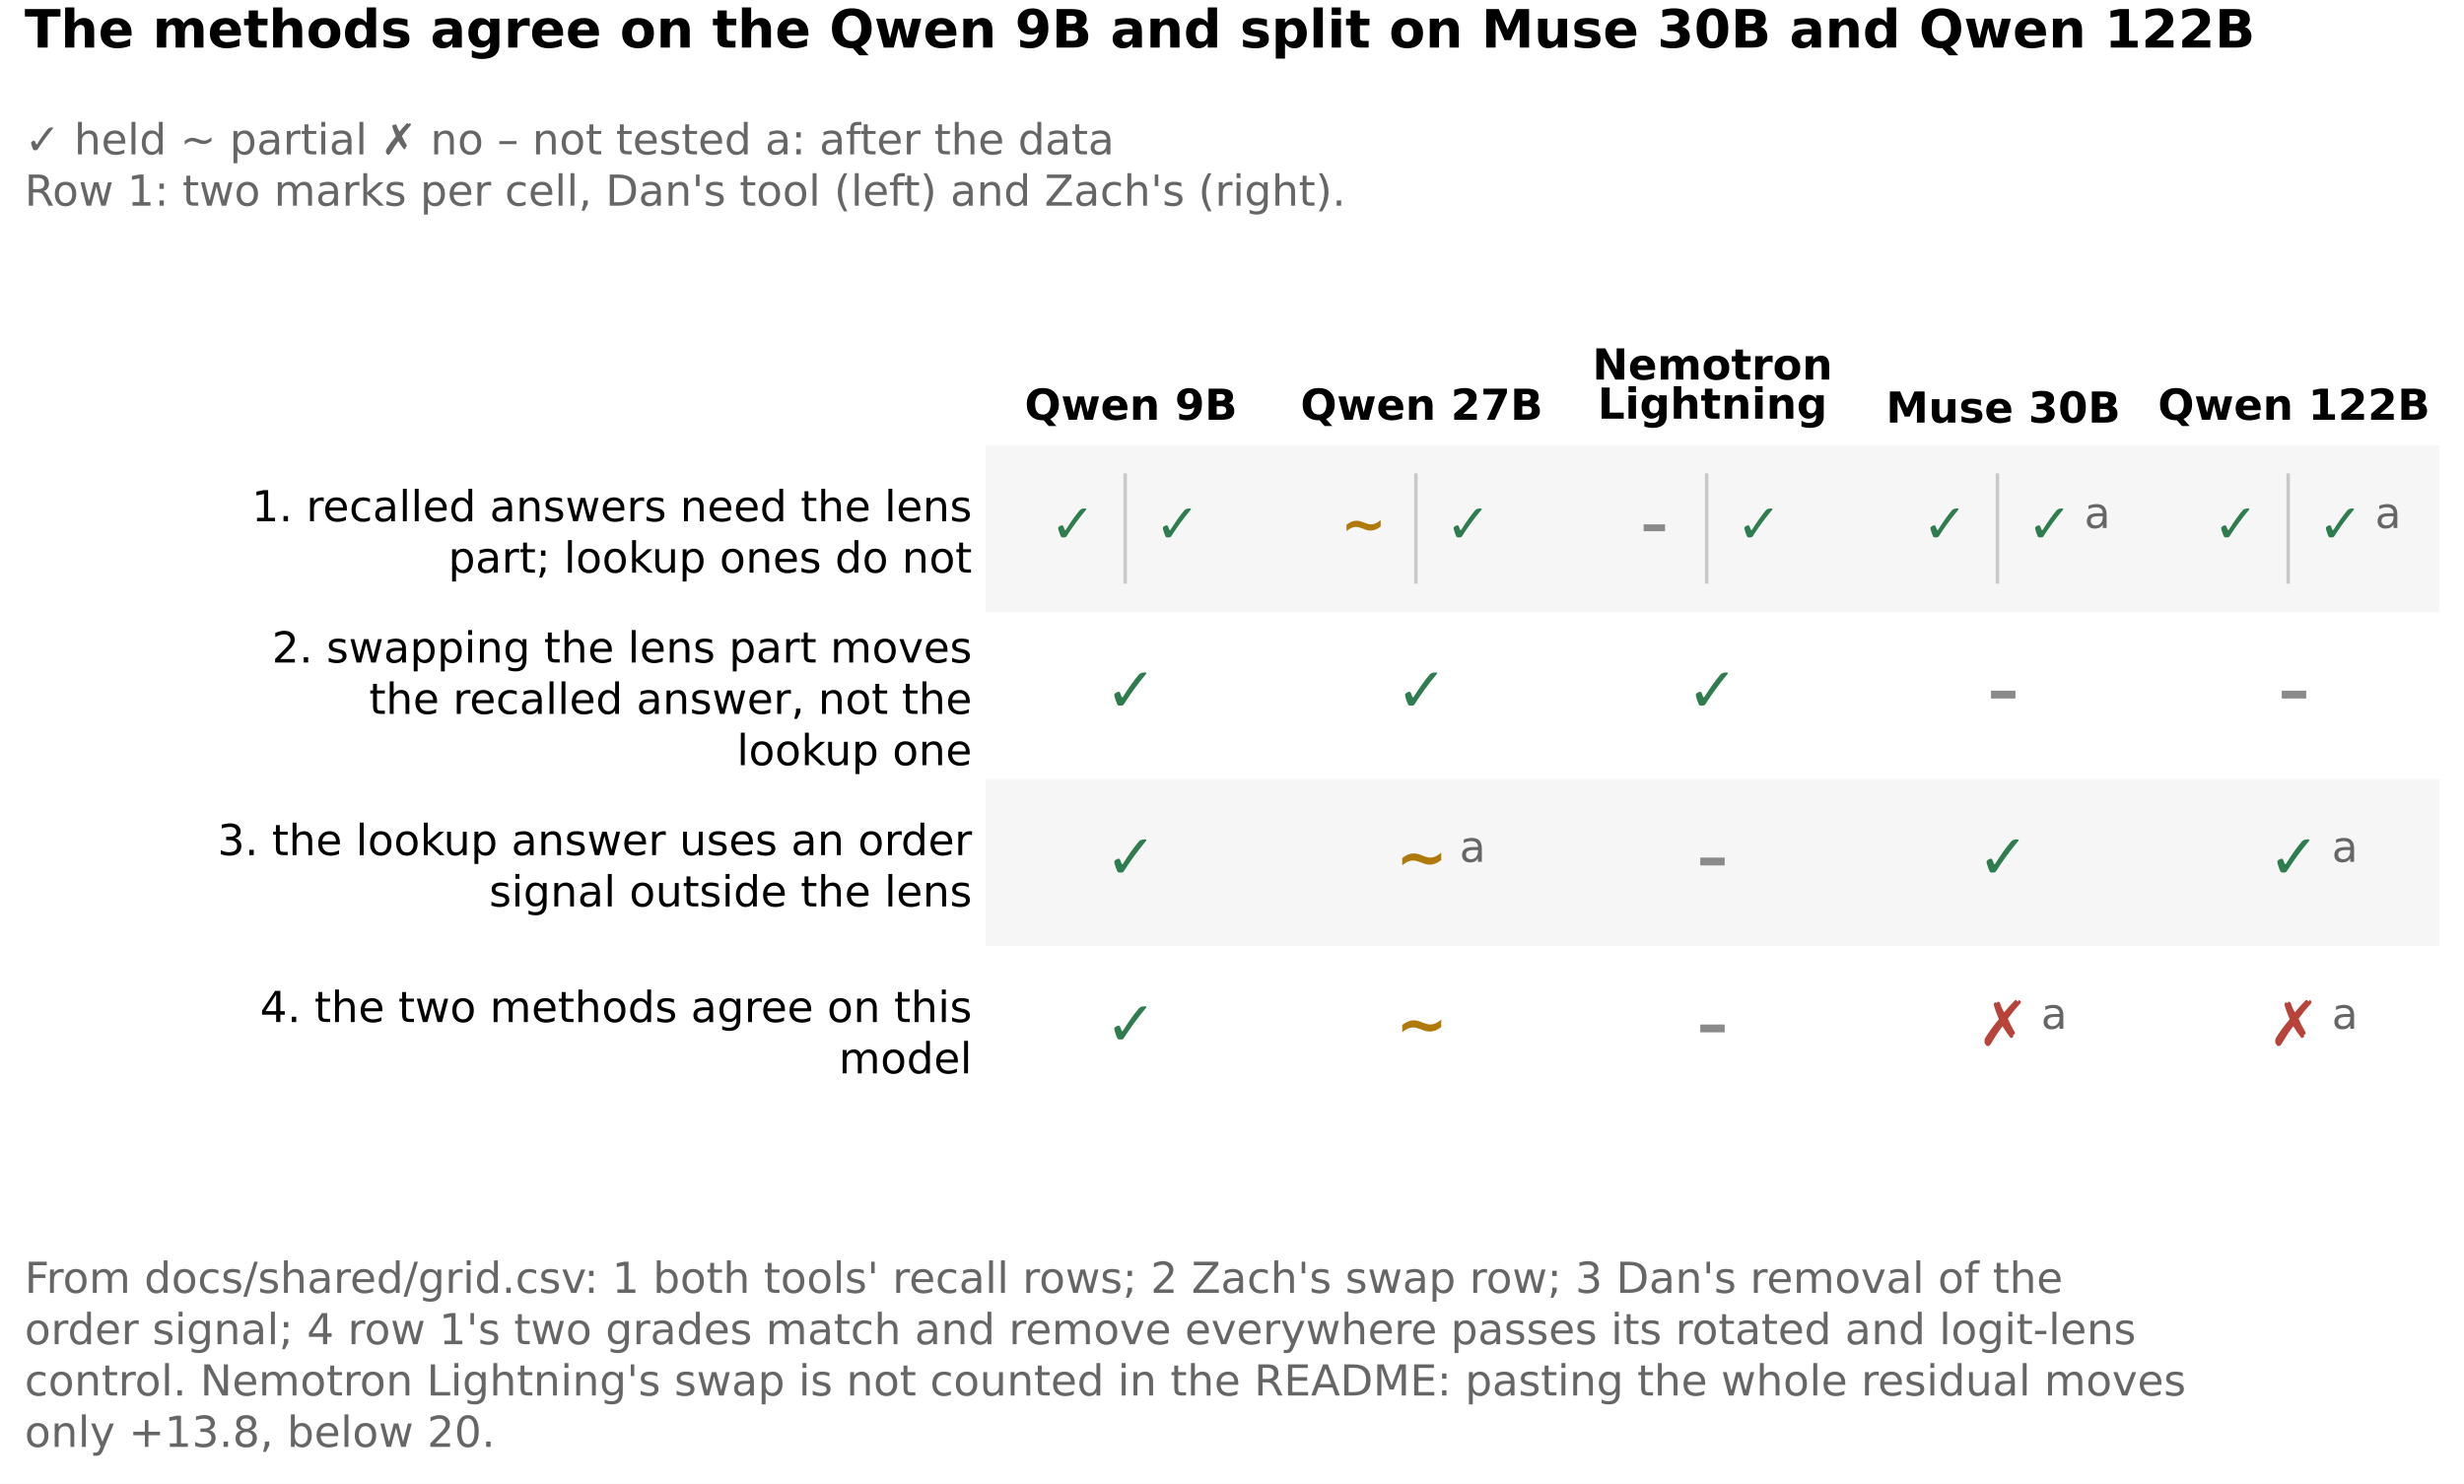
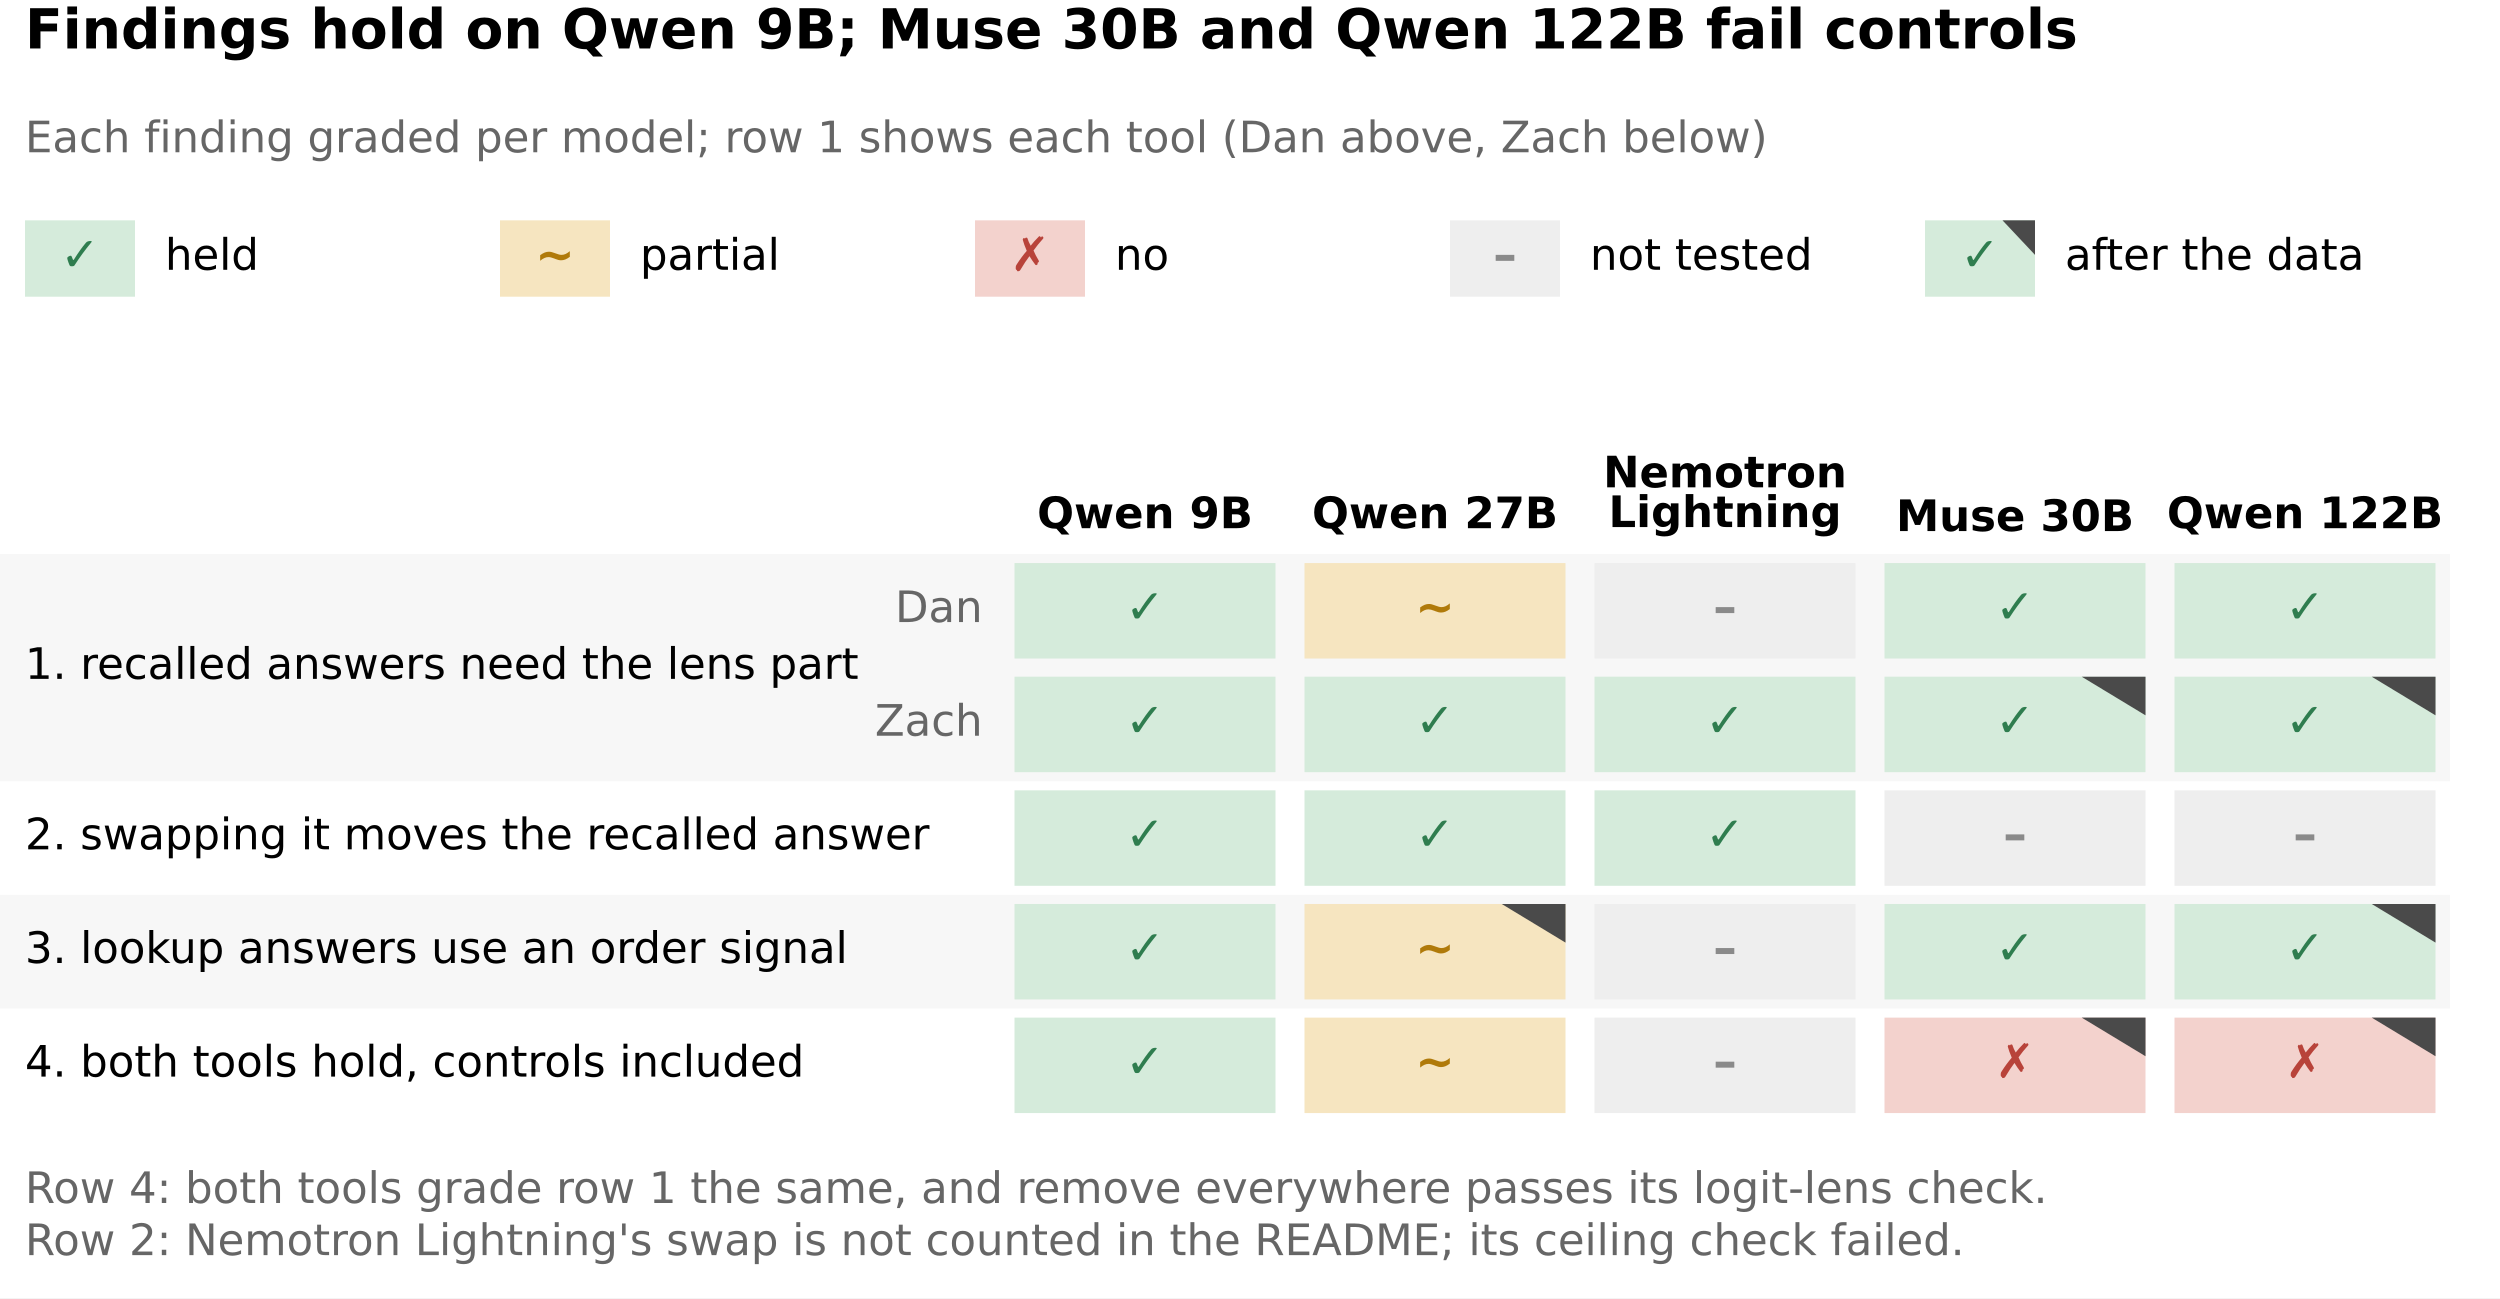
- <svg xmlns="http://www.w3.org/2000/svg" width="633.6pt" height="381.6pt" viewBox="0 0 633.6 381.6" version="1.1">
+ <svg xmlns="http://www.w3.org/2000/svg" width="633.6pt" height="329.04pt" viewBox="0 0 633.6 329.04" version="1.1">
  <defs>
    <style type="text/css">*{stroke-linejoin: round; stroke-linecap: butt}</style>
  </defs>
  <g id="figure_1">
    <g id="patch_1">
-       <path d="M 0 381.6  L 633.6 381.6  L 633.6 0  L 0 0  z " style="fill: #ffffff" />
+       <path d="M 0 329.04  L 633.6 329.04  L 633.6 0  L 0 0  z " style="fill: #ffffff" />
    </g>
    <g id="axes_1">
      <g id="patch_2">
-         <path d="M 253.44 286.2  L 627.264 286.2  L 627.264 114.48  L 253.44 114.48  z " style="fill: #ffffff" />
+         <path d="M -1216.512 140.4  L 620.928 140.4  L 620.928 198  L -1216.512 198  z " style="fill: #f7f7f7" />
      </g>
      <g id="patch_3">
-         <path d="M 253.44 114.48  L 627.264 114.48  L 627.264 157.41  L 253.44 157.41  z " clip-path="url(#p08d498c665)" style="fill: #f6f6f6" />
+         <path d="M -1216.512 226.8  L 620.928 226.8  L 620.928 255.6  L -1216.512 255.6  z " style="fill: #f7f7f7" />
      </g>
      <g id="patch_4">
-         <path d="M 253.44 200.34  L 627.264 200.34  L 627.264 243.27  L 253.44 243.27  z " clip-path="url(#p08d498c665)" style="fill: #f6f6f6" />
-       </g>
-       <g id="matplotlib.axis_1" />
-       <g id="matplotlib.axis_2">
-         <g id="ytick_1">
-           <g id="line2d_1" />
-           <g id="text_1">
-             <text style="font-size: 11px; font-family: 'DejaVu Sans'" transform="translate(64.73609 134.0732)">1. recalled answers need the lens</text>
-             <text style="font-size: 11px; font-family: 'DejaVu Sans'" transform="translate(115.2605 147.2762)">part; lookup ones do not</text>
-           </g>
-         </g>
-         <g id="ytick_2">
-           <g id="line2d_2" />
-           <g id="text_2">
-             <text style="font-size: 11px; font-family: 'DejaVu Sans'" transform="translate(69.93016 170.4017)">2. swapping the lens part moves</text>
-             <text style="font-size: 11px; font-family: 'DejaVu Sans'" transform="translate(94.91219 183.6047)">the recalled answer, not the</text>
-             <text style="font-size: 11px; font-family: 'DejaVu Sans'" transform="translate(189.4709 196.8077)">lookup one</text>
-           </g>
-         </g>
-         <g id="ytick_3">
-           <g id="line2d_3" />
-           <g id="text_3">
-             <text style="font-size: 11px; font-family: 'DejaVu Sans'" transform="translate(55.93953 219.9332)">3. the lookup answer uses an order</text>
-             <text style="font-size: 11px; font-family: 'DejaVu Sans'" transform="translate(125.7844 233.1362)">signal outside the lens</text>
-           </g>
-         </g>
-         <g id="ytick_4">
-           <g id="line2d_4" />
-           <g id="text_4">
-             <text style="font-size: 11px; font-family: 'DejaVu Sans'" transform="translate(66.85531 262.8632)">4. the two methods agree on this</text>
-             <text style="font-size: 11px; font-family: 'DejaVu Sans'" transform="translate(215.687 276.0662)">model</text>
-           </g>
-         </g>
-       </g>
-       <g id="line2d_5">
-         <path d="M 289.327 122.207  L 289.327 149.683  " clip-path="url(#p08d498c665)" style="fill: none; stroke: #c8c8c8; stroke-width: 0.9; stroke-linecap: square" />
-       </g>
-       <g id="line2d_6">
-         <path d="M 364.092 122.207  L 364.092 149.683  " clip-path="url(#p08d498c665)" style="fill: none; stroke: #c8c8c8; stroke-width: 0.9; stroke-linecap: square" />
-       </g>
-       <g id="line2d_7">
-         <path d="M 438.857 122.207  L 438.857 149.683  " clip-path="url(#p08d498c665)" style="fill: none; stroke: #c8c8c8; stroke-width: 0.9; stroke-linecap: square" />
-       </g>
-       <g id="line2d_8">
-         <path d="M 513.622 122.207  L 513.622 149.683  " clip-path="url(#p08d498c665)" style="fill: none; stroke: #c8c8c8; stroke-width: 0.9; stroke-linecap: square" />
-       </g>
-       <g id="line2d_9">
-         <path d="M 588.386 122.207  L 588.386 149.683  " clip-path="url(#p08d498c665)" style="fill: none; stroke: #c8c8c8; stroke-width: 0.9; stroke-linecap: square" />
+         <path d="M 257.115 142.704  L 323.263 142.704  L 323.263 166.896  L 257.115 166.896  z " clip-path="url(#pf78556045a)" style="fill: #d5ebdb" />
+       </g>
+       <g id="patch_5">
+         <path d="M 330.612 142.704  L 396.76 142.704  L 396.76 166.896  L 330.612 166.896  z " clip-path="url(#pf78556045a)" style="fill: #f6e5c0" />
+       </g>
+       <g id="patch_6">
+         <path d="M 404.11 142.704  L 470.258 142.704  L 470.258 166.896  L 404.11 166.896  z " clip-path="url(#pf78556045a)" style="fill: #eeeeee" />
+       </g>
+       <g id="patch_7">
+         <path d="M 477.608 142.704  L 543.756 142.704  L 543.756 166.896  L 477.608 166.896  z " clip-path="url(#pf78556045a)" style="fill: #d5ebdb" />
+       </g>
+       <g id="patch_8">
+         <path d="M 551.105 142.704  L 617.253 142.704  L 617.253 166.896  L 551.105 166.896  z " clip-path="url(#pf78556045a)" style="fill: #d5ebdb" />
+       </g>
+       <g id="patch_9">
+         <path d="M 257.115 171.504  L 323.263 171.504  L 323.263 195.696  L 257.115 195.696  z " clip-path="url(#pf78556045a)" style="fill: #d5ebdb" />
+       </g>
+       <g id="patch_10">
+         <path d="M 330.612 171.504  L 396.76 171.504  L 396.76 195.696  L 330.612 195.696  z " clip-path="url(#pf78556045a)" style="fill: #d5ebdb" />
+       </g>
+       <g id="patch_11">
+         <path d="M 404.11 171.504  L 470.258 171.504  L 470.258 195.696  L 404.11 195.696  z " clip-path="url(#pf78556045a)" style="fill: #d5ebdb" />
+       </g>
+       <g id="patch_12">
+         <path d="M 477.608 171.504  L 543.756 171.504  L 543.756 195.696  L 477.608 195.696  z " clip-path="url(#pf78556045a)" style="fill: #d5ebdb" />
+       </g>
+       <g id="patch_13">
+         <path d="M 551.105 171.504  L 617.253 171.504  L 617.253 195.696  L 551.105 195.696  z " clip-path="url(#pf78556045a)" style="fill: #d5ebdb" />
+       </g>
+       <g id="patch_14">
+         <path d="M 257.115 200.304  L 323.263 200.304  L 323.263 224.496  L 257.115 224.496  z " clip-path="url(#pf78556045a)" style="fill: #d5ebdb" />
+       </g>
+       <g id="patch_15">
+         <path d="M 330.612 200.304  L 396.76 200.304  L 396.76 224.496  L 330.612 224.496  z " clip-path="url(#pf78556045a)" style="fill: #d5ebdb" />
+       </g>
+       <g id="patch_16">
+         <path d="M 404.11 200.304  L 470.258 200.304  L 470.258 224.496  L 404.11 224.496  z " clip-path="url(#pf78556045a)" style="fill: #d5ebdb" />
+       </g>
+       <g id="patch_17">
+         <path d="M 477.608 200.304  L 543.756 200.304  L 543.756 224.496  L 477.608 224.496  z " clip-path="url(#pf78556045a)" style="fill: #eeeeee" />
+       </g>
+       <g id="patch_18">
+         <path d="M 551.105 200.304  L 617.253 200.304  L 617.253 224.496  L 551.105 224.496  z " clip-path="url(#pf78556045a)" style="fill: #eeeeee" />
+       </g>
+       <g id="patch_19">
+         <path d="M 257.115 229.104  L 323.263 229.104  L 323.263 253.296  L 257.115 253.296  z " clip-path="url(#pf78556045a)" style="fill: #d5ebdb" />
+       </g>
+       <g id="patch_20">
+         <path d="M 330.612 229.104  L 396.76 229.104  L 396.76 253.296  L 330.612 253.296  z " clip-path="url(#pf78556045a)" style="fill: #f6e5c0" />
+       </g>
+       <g id="patch_21">
+         <path d="M 404.11 229.104  L 470.258 229.104  L 470.258 253.296  L 404.11 253.296  z " clip-path="url(#pf78556045a)" style="fill: #eeeeee" />
+       </g>
+       <g id="patch_22">
+         <path d="M 477.608 229.104  L 543.756 229.104  L 543.756 253.296  L 477.608 253.296  z " clip-path="url(#pf78556045a)" style="fill: #d5ebdb" />
+       </g>
+       <g id="patch_23">
+         <path d="M 551.105 229.104  L 617.253 229.104  L 617.253 253.296  L 551.105 253.296  z " clip-path="url(#pf78556045a)" style="fill: #d5ebdb" />
+       </g>
+       <g id="patch_24">
+         <path d="M 257.115 257.904  L 323.263 257.904  L 323.263 282.096  L 257.115 282.096  z " clip-path="url(#pf78556045a)" style="fill: #d5ebdb" />
+       </g>
+       <g id="patch_25">
+         <path d="M 330.612 257.904  L 396.76 257.904  L 396.76 282.096  L 330.612 282.096  z " clip-path="url(#pf78556045a)" style="fill: #f6e5c0" />
+       </g>
+       <g id="patch_26">
+         <path d="M 404.11 257.904  L 470.258 257.904  L 470.258 282.096  L 404.11 282.096  z " clip-path="url(#pf78556045a)" style="fill: #eeeeee" />
+       </g>
+       <g id="patch_27">
+         <path d="M 477.608 257.904  L 543.756 257.904  L 543.756 282.096  L 477.608 282.096  z " clip-path="url(#pf78556045a)" style="fill: #f3d2cd" />
+       </g>
+       <g id="patch_28">
+         <path d="M 551.105 257.904  L 617.253 257.904  L 617.253 282.096  L 551.105 282.096  z " clip-path="url(#pf78556045a)" style="fill: #f3d2cd" />
+       </g>
+       <g id="text_1">
+         <text style="font-weight: 700; font-size: 11px; font-family: 'DejaVu Sans'; text-anchor: middle" x="290.189" y="133.859" transform="rotate(-0 290.1888 133.8594)">Qwen 9B</text>
+       </g>
+       <g id="text_2">
+         <text style="font-weight: 700; font-size: 11px; font-family: 'DejaVu Sans'; text-anchor: middle" x="363.686" y="133.859" transform="rotate(-0 363.6864 133.8594)">Qwen 27B</text>
+       </g>
+       <g id="text_3">
+         <text style="font-weight: 700; font-size: 11px; font-family: 'DejaVu Sans'" transform="translate(406.3058 123.5116)">Nemotron</text>
+         <text style="font-weight: 700; font-size: 11px; font-family: 'DejaVu Sans'" transform="translate(407.6602 133.5723)">Lightning</text>
+       </g>
+       <g id="text_4">
+         <text style="font-weight: 700; font-size: 11px; font-family: 'DejaVu Sans'; text-anchor: middle" x="510.682" y="134.584" transform="rotate(-0 510.6816 134.5838)">Muse 30B</text>
      </g>
      <g id="text_5">
-         <text style="font-weight: 700; font-size: 11px; font-family: 'DejaVu Sans'; text-anchor: middle" x="290.822" y="107.966" transform="rotate(-0 290.8224 107.9664)">Qwen 9B</text>
+         <text style="font-weight: 700; font-size: 11px; font-family: 'DejaVu Sans'; text-anchor: middle" x="584.179" y="133.859" transform="rotate(-0 584.1792 133.8594)">Qwen 122B</text>
      </g>
      <g id="text_6">
-         <text style="font-weight: 700; font-size: 14px; font-family: 'DejaVu Sans'; text-anchor: middle; fill: #2f7d4f" x="275.869" y="139.582" transform="rotate(-0 275.8694 139.5817)">✓</text>
+         <text style="font-size: 11px; font-family: 'DejaVu Sans'; text-anchor: start" x="6.336" y="172.058" transform="rotate(-0 6.336 172.0579)">1. recalled answers need the lens part</text>
      </g>
      <g id="text_7">
-         <text style="font-weight: 700; font-size: 14px; font-family: 'DejaVu Sans'; text-anchor: middle; fill: #2f7d4f" x="302.785" y="139.582" transform="rotate(-0 302.7848 139.5817)">✓</text>
+         <text style="font-size: 11px; font-family: 'DejaVu Sans'; text-anchor: end; fill: #666666" x="249.03" y="157.657" transform="rotate(-0 249.0301 157.6574)">Dan</text>
      </g>
      <g id="text_8">
-         <text style="font-weight: 700; font-size: 16px; font-family: 'DejaVu Sans'; text-anchor: middle; fill: #2f7d4f" x="290.822" y="183.031" transform="rotate(-0 290.8224 183.0312)">✓</text>
+         <text style="font-weight: 700; font-size: 12px; font-family: 'DejaVu Sans'; text-anchor: middle; fill: #2f7d4f" x="290.189" y="157.917" transform="rotate(-0 290.1888 157.9172)">✓</text>
      </g>
      <g id="text_9">
-         <text style="font-weight: 700; font-size: 16px; font-family: 'DejaVu Sans'; text-anchor: middle; fill: #2f7d4f" x="290.822" y="225.961" transform="rotate(-0 290.8224 225.9613)">✓</text>
+         <text style="font-weight: 700; font-size: 12px; font-family: 'DejaVu Sans'; text-anchor: middle; fill: #b07a0a" x="363.686" y="157.917" transform="rotate(-0 363.6864 157.9172)">~</text>
      </g>
      <g id="text_10">
-         <text style="font-weight: 700; font-size: 16px; font-family: 'DejaVu Sans'; text-anchor: middle; fill: #2f7d4f" x="290.822" y="268.891" transform="rotate(-0 290.8224 268.8913)">✓</text>
+         <text style="font-weight: 700; font-size: 12px; font-family: 'DejaVu Sans'; text-anchor: middle; fill: #8a8a8a" x="437.184" y="157.917" transform="rotate(-0 437.184 157.9172)">–</text>
      </g>
      <g id="text_11">
-         <text style="font-weight: 700; font-size: 11px; font-family: 'DejaVu Sans'; text-anchor: middle" x="365.587" y="107.966" transform="rotate(-0 365.5872 107.9664)">Qwen 27B</text>
+         <text style="font-weight: 700; font-size: 12px; font-family: 'DejaVu Sans'; text-anchor: middle; fill: #2f7d4f" x="510.682" y="157.917" transform="rotate(-0 510.6816 157.9172)">✓</text>
      </g>
      <g id="text_12">
-         <text style="font-weight: 700; font-size: 14px; font-family: 'DejaVu Sans'; text-anchor: middle; fill: #b07a0a" x="350.634" y="139.582" transform="rotate(-0 350.6342 139.5817)">~</text>
+         <text style="font-weight: 700; font-size: 12px; font-family: 'DejaVu Sans'; text-anchor: middle; fill: #2f7d4f" x="584.179" y="157.917" transform="rotate(-0 584.1792 157.9172)">✓</text>
      </g>
      <g id="text_13">
-         <text style="font-weight: 700; font-size: 14px; font-family: 'DejaVu Sans'; text-anchor: middle; fill: #2f7d4f" x="377.55" y="139.582" transform="rotate(-0 377.5496 139.5817)">✓</text>
+         <text style="font-size: 11px; font-family: 'DejaVu Sans'; text-anchor: end; fill: #666666" x="249.03" y="186.458" transform="rotate(-0 249.0301 186.4579)">Zach</text>
      </g>
      <g id="text_14">
-         <text style="font-weight: 700; font-size: 16px; font-family: 'DejaVu Sans'; text-anchor: middle; fill: #2f7d4f" x="365.587" y="183.031" transform="rotate(-0 365.5872 183.0312)">✓</text>
+         <text style="font-weight: 700; font-size: 12px; font-family: 'DejaVu Sans'; text-anchor: middle; fill: #2f7d4f" x="290.189" y="186.717" transform="rotate(-0 290.1888 186.7172)">✓</text>
      </g>
      <g id="text_15">
-         <text style="font-weight: 700; font-size: 16px; font-family: 'DejaVu Sans'; text-anchor: middle; fill: #b07a0a" x="365.587" y="225.961" transform="rotate(-0 365.5872 225.9613)">~</text>
+         <text style="font-weight: 700; font-size: 12px; font-family: 'DejaVu Sans'; text-anchor: middle; fill: #2f7d4f" x="363.686" y="186.717" transform="rotate(-0 363.6864 186.7172)">✓</text>
      </g>
      <g id="text_16">
-         <text style="font-size: 11px; font-family: 'DejaVu Sans'; text-anchor: start; fill: #666666" x="375.307" y="221.662" transform="rotate(-0 375.3072 221.6624)">a</text>
+         <text style="font-weight: 700; font-size: 12px; font-family: 'DejaVu Sans'; text-anchor: middle; fill: #2f7d4f" x="437.184" y="186.717" transform="rotate(-0 437.184 186.7172)">✓</text>
      </g>
      <g id="text_17">
-         <text style="font-weight: 700; font-size: 16px; font-family: 'DejaVu Sans'; text-anchor: middle; fill: #b07a0a" x="365.587" y="268.891" transform="rotate(-0 365.5872 268.8913)">~</text>
+         <text style="font-weight: 700; font-size: 12px; font-family: 'DejaVu Sans'; text-anchor: middle; fill: #2f7d4f" x="510.682" y="186.717" transform="rotate(-0 510.6816 186.7172)">✓</text>
+       </g>
+       <g id="patch_29">
+         <path d="M 543.756 171.504  L 527.586 171.504  L 543.756 181.296  z " clip-path="url(#pf78556045a)" style="fill: #4a4a4a" />
      </g>
      <g id="text_18">
-         <text style="font-weight: 700; font-size: 11px; font-family: 'DejaVu Sans'" transform="translate(409.4738 97.61864)">Nemotron</text>
-         <text style="font-weight: 700; font-size: 11px; font-family: 'DejaVu Sans'" transform="translate(410.8282 107.6793)">Lightning</text>
+         <text style="font-weight: 700; font-size: 12px; font-family: 'DejaVu Sans'; text-anchor: middle; fill: #2f7d4f" x="584.179" y="186.717" transform="rotate(-0 584.1792 186.7172)">✓</text>
+       </g>
+       <g id="patch_30">
+         <path d="M 617.253 171.504  L 601.084 171.504  L 617.253 181.296  z " clip-path="url(#pf78556045a)" style="fill: #4a4a4a" />
      </g>
      <g id="text_19">
-         <text style="font-weight: 700; font-size: 14px; font-family: 'DejaVu Sans'; text-anchor: middle; fill: #8a8a8a" x="425.399" y="139.582" transform="rotate(-0 425.399 139.5817)">–</text>
+         <text style="font-size: 11px; font-family: 'DejaVu Sans'; text-anchor: start" x="6.336" y="215.258" transform="rotate(-0 6.336 215.2579)">2. swapping it moves the recalled answer</text>
      </g>
      <g id="text_20">
-         <text style="font-weight: 700; font-size: 14px; font-family: 'DejaVu Sans'; text-anchor: middle; fill: #2f7d4f" x="452.314" y="139.582" transform="rotate(-0 452.3144 139.5817)">✓</text>
+         <text style="font-weight: 700; font-size: 12px; font-family: 'DejaVu Sans'; text-anchor: middle; fill: #2f7d4f" x="290.189" y="215.517" transform="rotate(-0 290.1888 215.5172)">✓</text>
      </g>
      <g id="text_21">
-         <text style="font-weight: 700; font-size: 16px; font-family: 'DejaVu Sans'; text-anchor: middle; fill: #2f7d4f" x="440.352" y="183.031" transform="rotate(-0 440.352 183.0312)">✓</text>
+         <text style="font-weight: 700; font-size: 12px; font-family: 'DejaVu Sans'; text-anchor: middle; fill: #2f7d4f" x="363.686" y="215.517" transform="rotate(-0 363.6864 215.5172)">✓</text>
      </g>
      <g id="text_22">
-         <text style="font-weight: 700; font-size: 16px; font-family: 'DejaVu Sans'; text-anchor: middle; fill: #8a8a8a" x="440.352" y="225.961" transform="rotate(-0 440.352 225.9613)">–</text>
+         <text style="font-weight: 700; font-size: 12px; font-family: 'DejaVu Sans'; text-anchor: middle; fill: #2f7d4f" x="437.184" y="215.517" transform="rotate(-0 437.184 215.5172)">✓</text>
      </g>
      <g id="text_23">
-         <text style="font-weight: 700; font-size: 16px; font-family: 'DejaVu Sans'; text-anchor: middle; fill: #8a8a8a" x="440.352" y="268.891" transform="rotate(-0 440.352 268.8913)">–</text>
+         <text style="font-weight: 700; font-size: 12px; font-family: 'DejaVu Sans'; text-anchor: middle; fill: #8a8a8a" x="510.682" y="215.517" transform="rotate(-0 510.6816 215.5172)">–</text>
      </g>
      <g id="text_24">
-         <text style="font-weight: 700; font-size: 11px; font-family: 'DejaVu Sans'; text-anchor: middle" x="515.117" y="108.691" transform="rotate(-0 515.1168 108.6908)">Muse 30B</text>
+         <text style="font-weight: 700; font-size: 12px; font-family: 'DejaVu Sans'; text-anchor: middle; fill: #8a8a8a" x="584.179" y="215.517" transform="rotate(-0 584.1792 215.5172)">–</text>
      </g>
      <g id="text_25">
-         <text style="font-weight: 700; font-size: 14px; font-family: 'DejaVu Sans'; text-anchor: middle; fill: #2f7d4f" x="500.164" y="139.582" transform="rotate(-0 500.1638 139.5817)">✓</text>
+         <text style="font-size: 11px; font-family: 'DejaVu Sans'; text-anchor: start" x="6.336" y="244.058" transform="rotate(-0 6.336 244.0579)">3. lookup answers use an order signal</text>
      </g>
      <g id="text_26">
-         <text style="font-weight: 700; font-size: 14px; font-family: 'DejaVu Sans'; text-anchor: middle; fill: #2f7d4f" x="527.079" y="139.582" transform="rotate(-0 527.0792 139.5817)">✓</text>
+         <text style="font-weight: 700; font-size: 12px; font-family: 'DejaVu Sans'; text-anchor: middle; fill: #2f7d4f" x="290.189" y="244.317" transform="rotate(-0 290.1888 244.3172)">✓</text>
      </g>
      <g id="text_27">
-         <text style="font-size: 11px; font-family: 'DejaVu Sans'; text-anchor: start; fill: #666666" x="535.959" y="135.802" transform="rotate(-0 535.9592 135.8024)">a</text>
+         <text style="font-weight: 700; font-size: 12px; font-family: 'DejaVu Sans'; text-anchor: middle; fill: #b07a0a" x="363.686" y="244.317" transform="rotate(-0 363.6864 244.3172)">~</text>
+       </g>
+       <g id="patch_31">
+         <path d="M 396.76 229.104  L 380.591 229.104  L 396.76 238.896  z " clip-path="url(#pf78556045a)" style="fill: #4a4a4a" />
      </g>
      <g id="text_28">
-         <text style="font-weight: 700; font-size: 16px; font-family: 'DejaVu Sans'; text-anchor: middle; fill: #8a8a8a" x="515.117" y="183.031" transform="rotate(-0 515.1168 183.0312)">–</text>
+         <text style="font-weight: 700; font-size: 12px; font-family: 'DejaVu Sans'; text-anchor: middle; fill: #8a8a8a" x="437.184" y="244.317" transform="rotate(-0 437.184 244.3172)">–</text>
      </g>
      <g id="text_29">
-         <text style="font-weight: 700; font-size: 16px; font-family: 'DejaVu Sans'; text-anchor: middle; fill: #2f7d4f" x="515.117" y="225.961" transform="rotate(-0 515.1168 225.9613)">✓</text>
+         <text style="font-weight: 700; font-size: 12px; font-family: 'DejaVu Sans'; text-anchor: middle; fill: #2f7d4f" x="510.682" y="244.317" transform="rotate(-0 510.6816 244.3172)">✓</text>
      </g>
      <g id="text_30">
-         <text style="font-weight: 700; font-size: 16px; font-family: 'DejaVu Sans'; text-anchor: middle; fill: #b8433a" x="515.117" y="268.891" transform="rotate(-0 515.1168 268.8913)">✗</text>
+         <text style="font-weight: 700; font-size: 12px; font-family: 'DejaVu Sans'; text-anchor: middle; fill: #2f7d4f" x="584.179" y="244.317" transform="rotate(-0 584.1792 244.3172)">✓</text>
+       </g>
+       <g id="patch_32">
+         <path d="M 617.253 229.104  L 601.084 229.104  L 617.253 238.896  z " clip-path="url(#pf78556045a)" style="fill: #4a4a4a" />
      </g>
      <g id="text_31">
-         <text style="font-size: 11px; font-family: 'DejaVu Sans'; text-anchor: start; fill: #666666" x="524.837" y="264.592" transform="rotate(-0 524.8368 264.5924)">a</text>
+         <text style="font-size: 11px; font-family: 'DejaVu Sans'; text-anchor: start" x="6.336" y="272.858" transform="rotate(-0 6.336 272.8579)">4. both tools hold, controls included</text>
      </g>
      <g id="text_32">
-         <text style="font-weight: 700; font-size: 11px; font-family: 'DejaVu Sans'; text-anchor: middle" x="589.882" y="107.966" transform="rotate(-0 589.8816 107.9664)">Qwen 122B</text>
+         <text style="font-weight: 700; font-size: 12px; font-family: 'DejaVu Sans'; text-anchor: middle; fill: #2f7d4f" x="290.189" y="273.117" transform="rotate(-0 290.1888 273.1172)">✓</text>
      </g>
      <g id="text_33">
-         <text style="font-weight: 700; font-size: 14px; font-family: 'DejaVu Sans'; text-anchor: middle; fill: #2f7d4f" x="574.929" y="139.582" transform="rotate(-0 574.9286 139.5817)">✓</text>
+         <text style="font-weight: 700; font-size: 12px; font-family: 'DejaVu Sans'; text-anchor: middle; fill: #b07a0a" x="363.686" y="273.117" transform="rotate(-0 363.6864 273.1172)">~</text>
      </g>
      <g id="text_34">
-         <text style="font-weight: 700; font-size: 14px; font-family: 'DejaVu Sans'; text-anchor: middle; fill: #2f7d4f" x="601.844" y="139.582" transform="rotate(-0 601.844 139.5817)">✓</text>
+         <text style="font-weight: 700; font-size: 12px; font-family: 'DejaVu Sans'; text-anchor: middle; fill: #8a8a8a" x="437.184" y="273.117" transform="rotate(-0 437.184 273.1172)">–</text>
      </g>
      <g id="text_35">
-         <text style="font-size: 11px; font-family: 'DejaVu Sans'; text-anchor: start; fill: #666666" x="610.724" y="135.802" transform="rotate(-0 610.724 135.8024)">a</text>
+         <text style="font-weight: 700; font-size: 12px; font-family: 'DejaVu Sans'; text-anchor: middle; fill: #b8433a" x="510.682" y="273.117" transform="rotate(-0 510.6816 273.1172)">✗</text>
+       </g>
+       <g id="patch_33">
+         <path d="M 543.756 257.904  L 527.586 257.904  L 543.756 267.696  z " clip-path="url(#pf78556045a)" style="fill: #4a4a4a" />
      </g>
      <g id="text_36">
-         <text style="font-weight: 700; font-size: 16px; font-family: 'DejaVu Sans'; text-anchor: middle; fill: #8a8a8a" x="589.882" y="183.031" transform="rotate(-0 589.8816 183.0312)">–</text>
+         <text style="font-weight: 700; font-size: 12px; font-family: 'DejaVu Sans'; text-anchor: middle; fill: #b8433a" x="584.179" y="273.117" transform="rotate(-0 584.1792 273.1172)">✗</text>
+       </g>
+       <g id="patch_34">
+         <path d="M 617.253 257.904  L 601.084 257.904  L 617.253 267.696  z " clip-path="url(#pf78556045a)" style="fill: #4a4a4a" />
+       </g>
+     </g>
+     <g id="axes_2">
+       <g id="patch_35">
+         <path d="M 6.336 75.197  L 34.214 75.197  L 34.214 55.843  L 6.336 55.843  z " clip-path="url(#p000f4e31e5)" style="fill: #d5ebdb" />
+       </g>
+       <g id="patch_36">
+         <path d="M 126.72 75.197  L 154.598 75.197  L 154.598 55.843  L 126.72 55.843  z " clip-path="url(#p000f4e31e5)" style="fill: #f6e5c0" />
+       </g>
+       <g id="patch_37">
+         <path d="M 247.104 75.197  L 274.982 75.197  L 274.982 55.843  L 247.104 55.843  z " clip-path="url(#p000f4e31e5)" style="fill: #f3d2cd" />
+       </g>
+       <g id="patch_38">
+         <path d="M 367.488 75.197  L 395.366 75.197  L 395.366 55.843  L 367.488 55.843  z " clip-path="url(#p000f4e31e5)" style="fill: #eeeeee" />
+       </g>
+       <g id="patch_39">
+         <path d="M 487.872 75.197  L 515.75 75.197  L 515.75 55.843  L 487.872 55.843  z " clip-path="url(#p000f4e31e5)" style="fill: #d5ebdb" />
      </g>
      <g id="text_37">
-         <text style="font-weight: 700; font-size: 16px; font-family: 'DejaVu Sans'; text-anchor: middle; fill: #2f7d4f" x="589.882" y="225.961" transform="rotate(-0 589.8816 225.9613)">✓</text>
+         <text style="font-weight: 700; font-size: 12px; font-family: 'DejaVu Sans'; text-anchor: middle; fill: #2f7d4f" x="20.275" y="68.637" transform="rotate(-0 20.2752 68.63719)">✓</text>
      </g>
      <g id="text_38">
-         <text style="font-size: 11px; font-family: 'DejaVu Sans'; text-anchor: start; fill: #666666" x="599.602" y="221.662" transform="rotate(-0 599.6016 221.6624)">a</text>
+         <text style="font-size: 11px; font-family: 'DejaVu Sans'; text-anchor: start" x="41.818" y="68.378" transform="rotate(-0 41.8176 68.37785)">held</text>
      </g>
      <g id="text_39">
-         <text style="font-weight: 700; font-size: 16px; font-family: 'DejaVu Sans'; text-anchor: middle; fill: #b8433a" x="589.882" y="268.891" transform="rotate(-0 589.8816 268.8913)">✗</text>
+         <text style="font-weight: 700; font-size: 12px; font-family: 'DejaVu Sans'; text-anchor: middle; fill: #b07a0a" x="140.659" y="68.637" transform="rotate(-0 140.6592 68.63719)">~</text>
      </g>
      <g id="text_40">
-         <text style="font-size: 11px; font-family: 'DejaVu Sans'; text-anchor: start; fill: #666666" x="599.602" y="264.592" transform="rotate(-0 599.6016 264.5924)">a</text>
-       </g>
-     </g>
-     <g id="text_41">
-       <text style="font-weight: 700; font-size: 13.588px; font-family: 'DejaVu Sans'; text-anchor: start" x="6.336" y="12.233" transform="rotate(-0 6.336 12.23294)">The methods agree on the Qwen 9B and split on Muse 30B and Qwen 122B</text>
-     </g>
-     <g id="text_42">
-       <text style="font-size: 11px; font-family: 'DejaVu Sans'; fill: #666666" transform="translate(6.336 39.69935)">✓ held   ~ partial   ✗ no   – not tested   a: after the data</text>
-       <text style="font-size: 11px; font-family: 'DejaVu Sans'; fill: #666666" transform="translate(6.336 52.90236)">Row 1: two marks per cell, Dan's tool (left) and Zach's (right).</text>
-     </g>
-     <g id="text_43">
-       <text style="font-size: 11px; font-family: 'DejaVu Sans'; fill: #666666" transform="translate(6.336 332.5233)">From docs/shared/grid.csv: 1 both tools' recall rows; 2 Zach's swap row; 3 Dan's removal of the</text>
-       <text style="font-size: 11px; font-family: 'DejaVu Sans'; fill: #666666" transform="translate(6.336 345.7263)">order signal; 4 row 1's two grades match and remove everywhere passes its rotated and logit-lens</text>
-       <text style="font-size: 11px; font-family: 'DejaVu Sans'; fill: #666666" transform="translate(6.336 358.9293)">control. Nemotron Lightning's swap is not counted in the README: pasting the whole residual moves</text>
-       <text style="font-size: 11px; font-family: 'DejaVu Sans'; fill: #666666" transform="translate(6.336 372.1323)">only +13.8, below 20.</text>
+         <text style="font-size: 11px; font-family: 'DejaVu Sans'; text-anchor: start" x="162.202" y="68.378" transform="rotate(-0 162.2016 68.37785)">partial</text>
+       </g>
+       <g id="text_41">
+         <text style="font-weight: 700; font-size: 12px; font-family: 'DejaVu Sans'; text-anchor: middle; fill: #b8433a" x="261.043" y="68.637" transform="rotate(-0 261.0432 68.63719)">✗</text>
+       </g>
+       <g id="text_42">
+         <text style="font-size: 11px; font-family: 'DejaVu Sans'; text-anchor: start" x="282.586" y="68.377" transform="rotate(-0 282.5856 68.37742)">no</text>
+       </g>
+       <g id="text_43">
+         <text style="font-weight: 700; font-size: 12px; font-family: 'DejaVu Sans'; text-anchor: middle; fill: #8a8a8a" x="381.427" y="68.637" transform="rotate(-0 381.4272 68.63719)">–</text>
+       </g>
+       <g id="text_44">
+         <text style="font-size: 11px; font-family: 'DejaVu Sans'; text-anchor: start" x="402.97" y="68.378" transform="rotate(-0 402.9696 68.37785)">not tested</text>
+       </g>
+       <g id="text_45">
+         <text style="font-weight: 700; font-size: 12px; font-family: 'DejaVu Sans'; text-anchor: middle; fill: #2f7d4f" x="501.811" y="68.637" transform="rotate(-0 501.8112 68.63719)">✓</text>
+       </g>
+       <g id="patch_40">
+         <path d="M 515.75 55.843  L 507.514 55.843  L 515.75 64.598  z " clip-path="url(#p000f4e31e5)" style="fill: #4a4a4a" />
+       </g>
+       <g id="text_46">
+         <text style="font-size: 11px; font-family: 'DejaVu Sans'; text-anchor: start" x="523.354" y="68.378" transform="rotate(-0 523.3536 68.37785)">after the data</text>
+       </g>
+     </g>
+     <g id="text_47">
+       <text style="font-weight: 700; font-size: 14px; font-family: 'DejaVu Sans'; text-anchor: start" x="6.336" y="12.283" transform="rotate(-0 6.336 12.28301)">Findings hold on Qwen 9B; Muse 30B and Qwen 122B fail controls</text>
+     </g>
+     <g id="text_48">
+       <text style="font-size: 11px; font-family: 'DejaVu Sans'; text-anchor: start; fill: #666666" x="6.336" y="38.598" transform="rotate(-0 6.336 38.59828)">Each finding graded per model; row 1 shows each tool (Dan above, Zach below)</text>
+     </g>
+     <g id="text_49">
+       <text style="font-size: 11px; font-family: 'DejaVu Sans'; fill: #666666" transform="translate(6.336 304.8933)">Row 4: both tools grade row 1 the same, and remove everywhere passes its logit-lens check.</text>
+       <text style="font-size: 11px; font-family: 'DejaVu Sans'; fill: #666666" transform="translate(6.336 318.0963)">Row 2: Nemotron Lightning's swap is not counted in the README; its ceiling check failed.</text>
    </g>
  </g>
  <defs>
-     <clipPath id="p08d498c665">
-       <rect x="253.44" y="114.48" width="373.824" height="171.72" />
+     <clipPath id="pf78556045a">
+       <rect x="253.44" y="140.4" width="367.488" height="144" />
+     </clipPath>
+     <clipPath id="p000f4e31e5">
+       <rect x="0" y="54" width="633.6" height="23.04" />
    </clipPath>
  </defs>
</svg>
